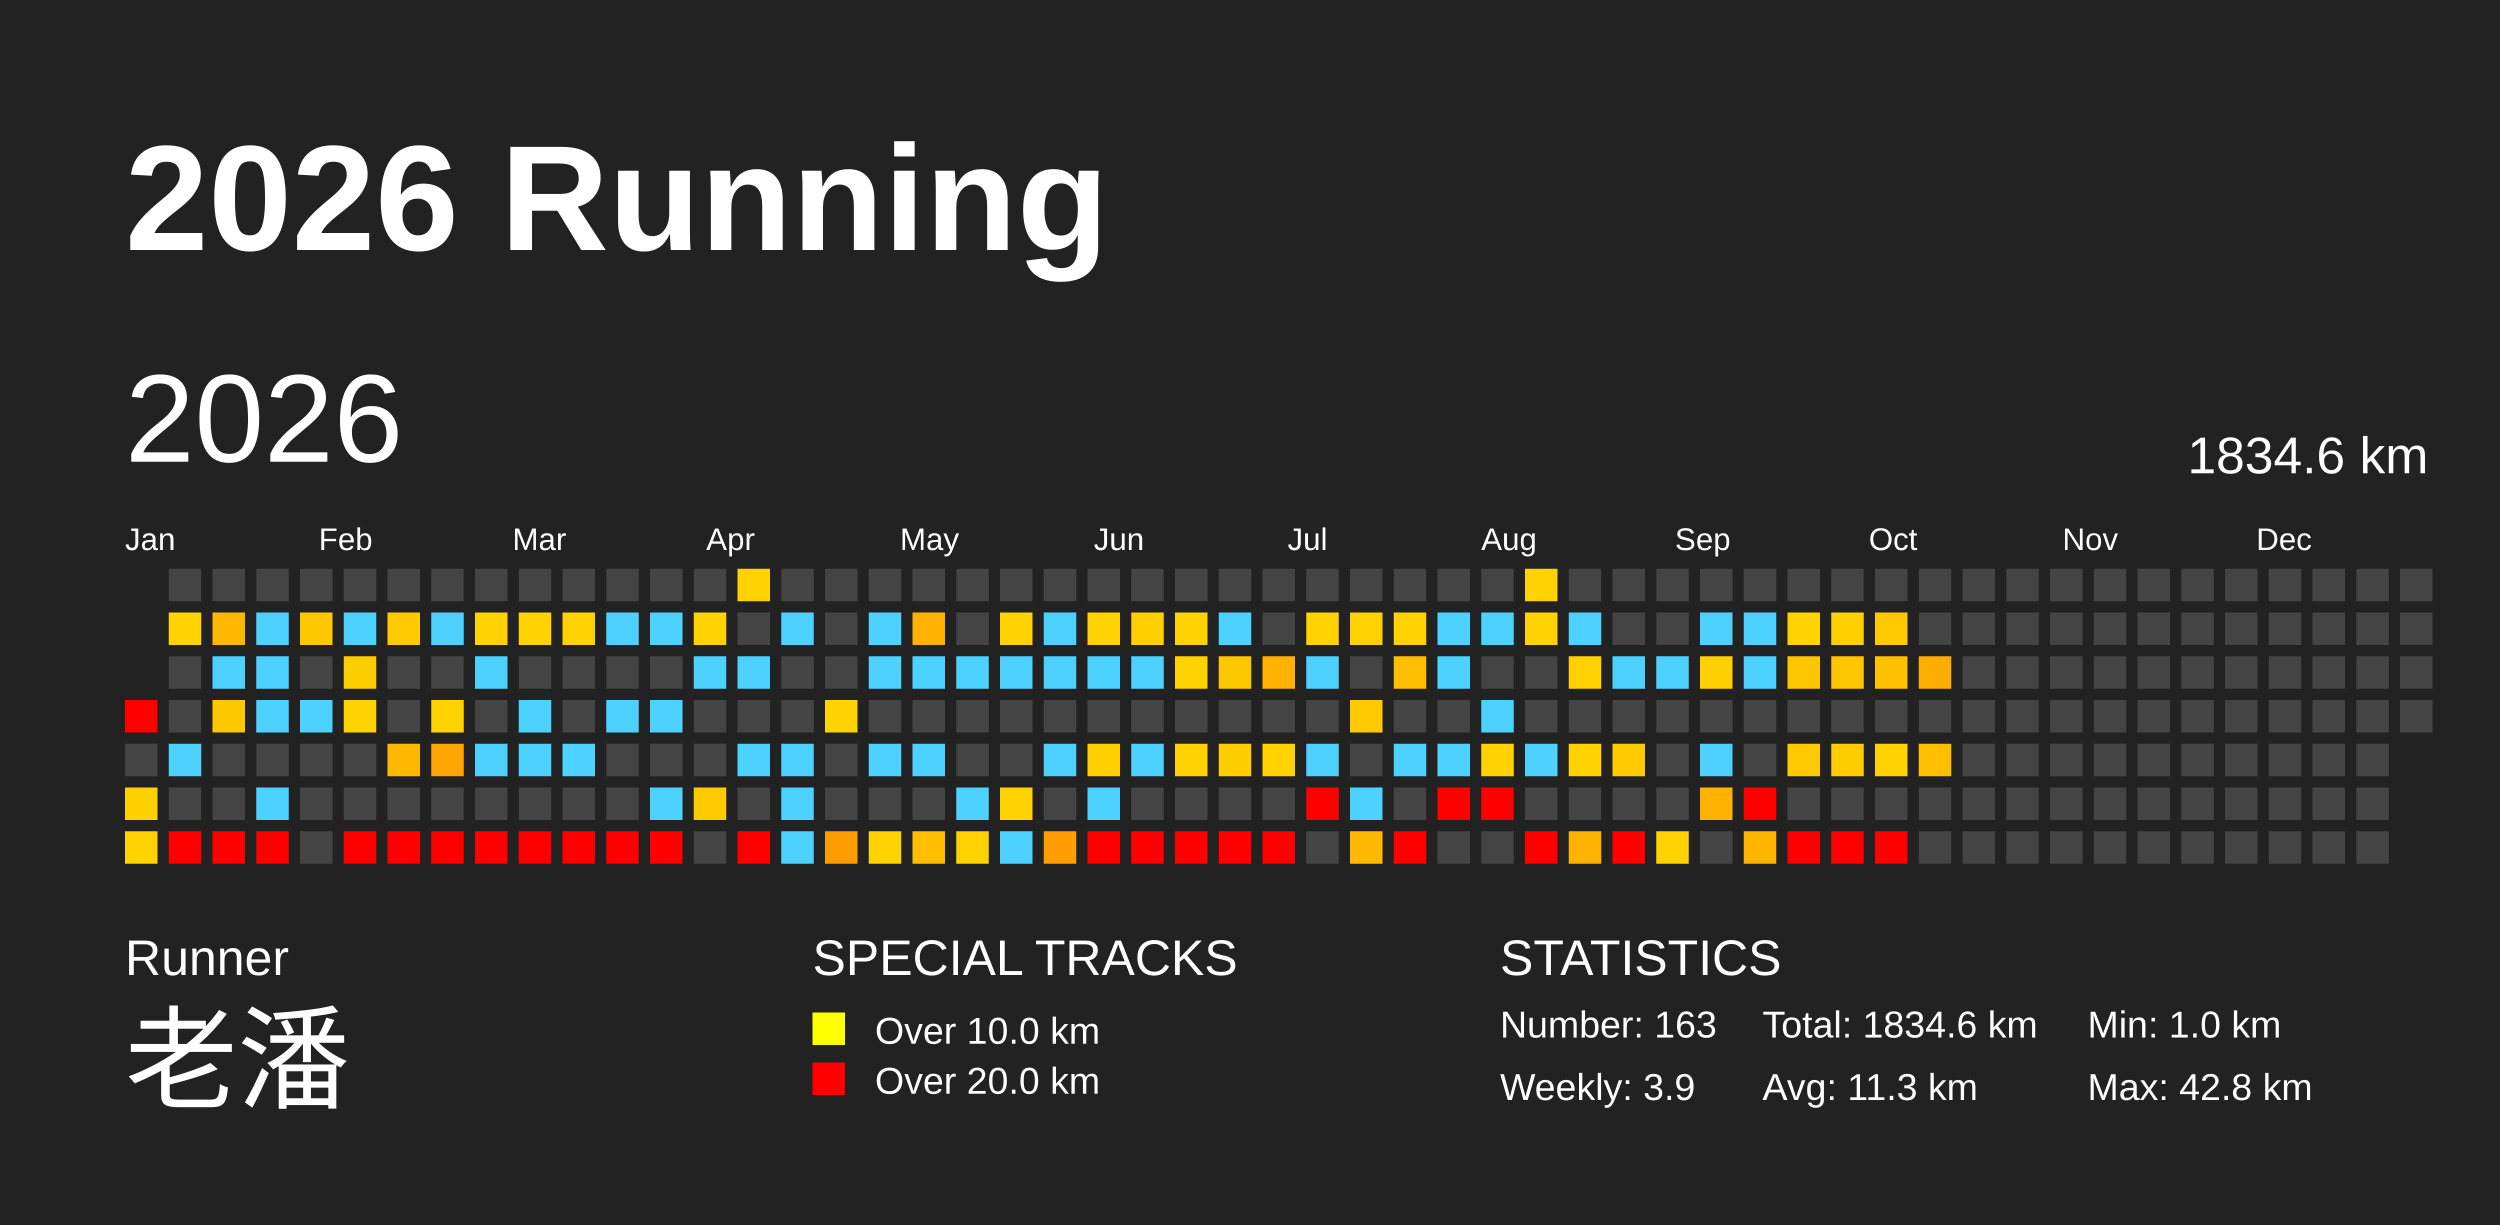
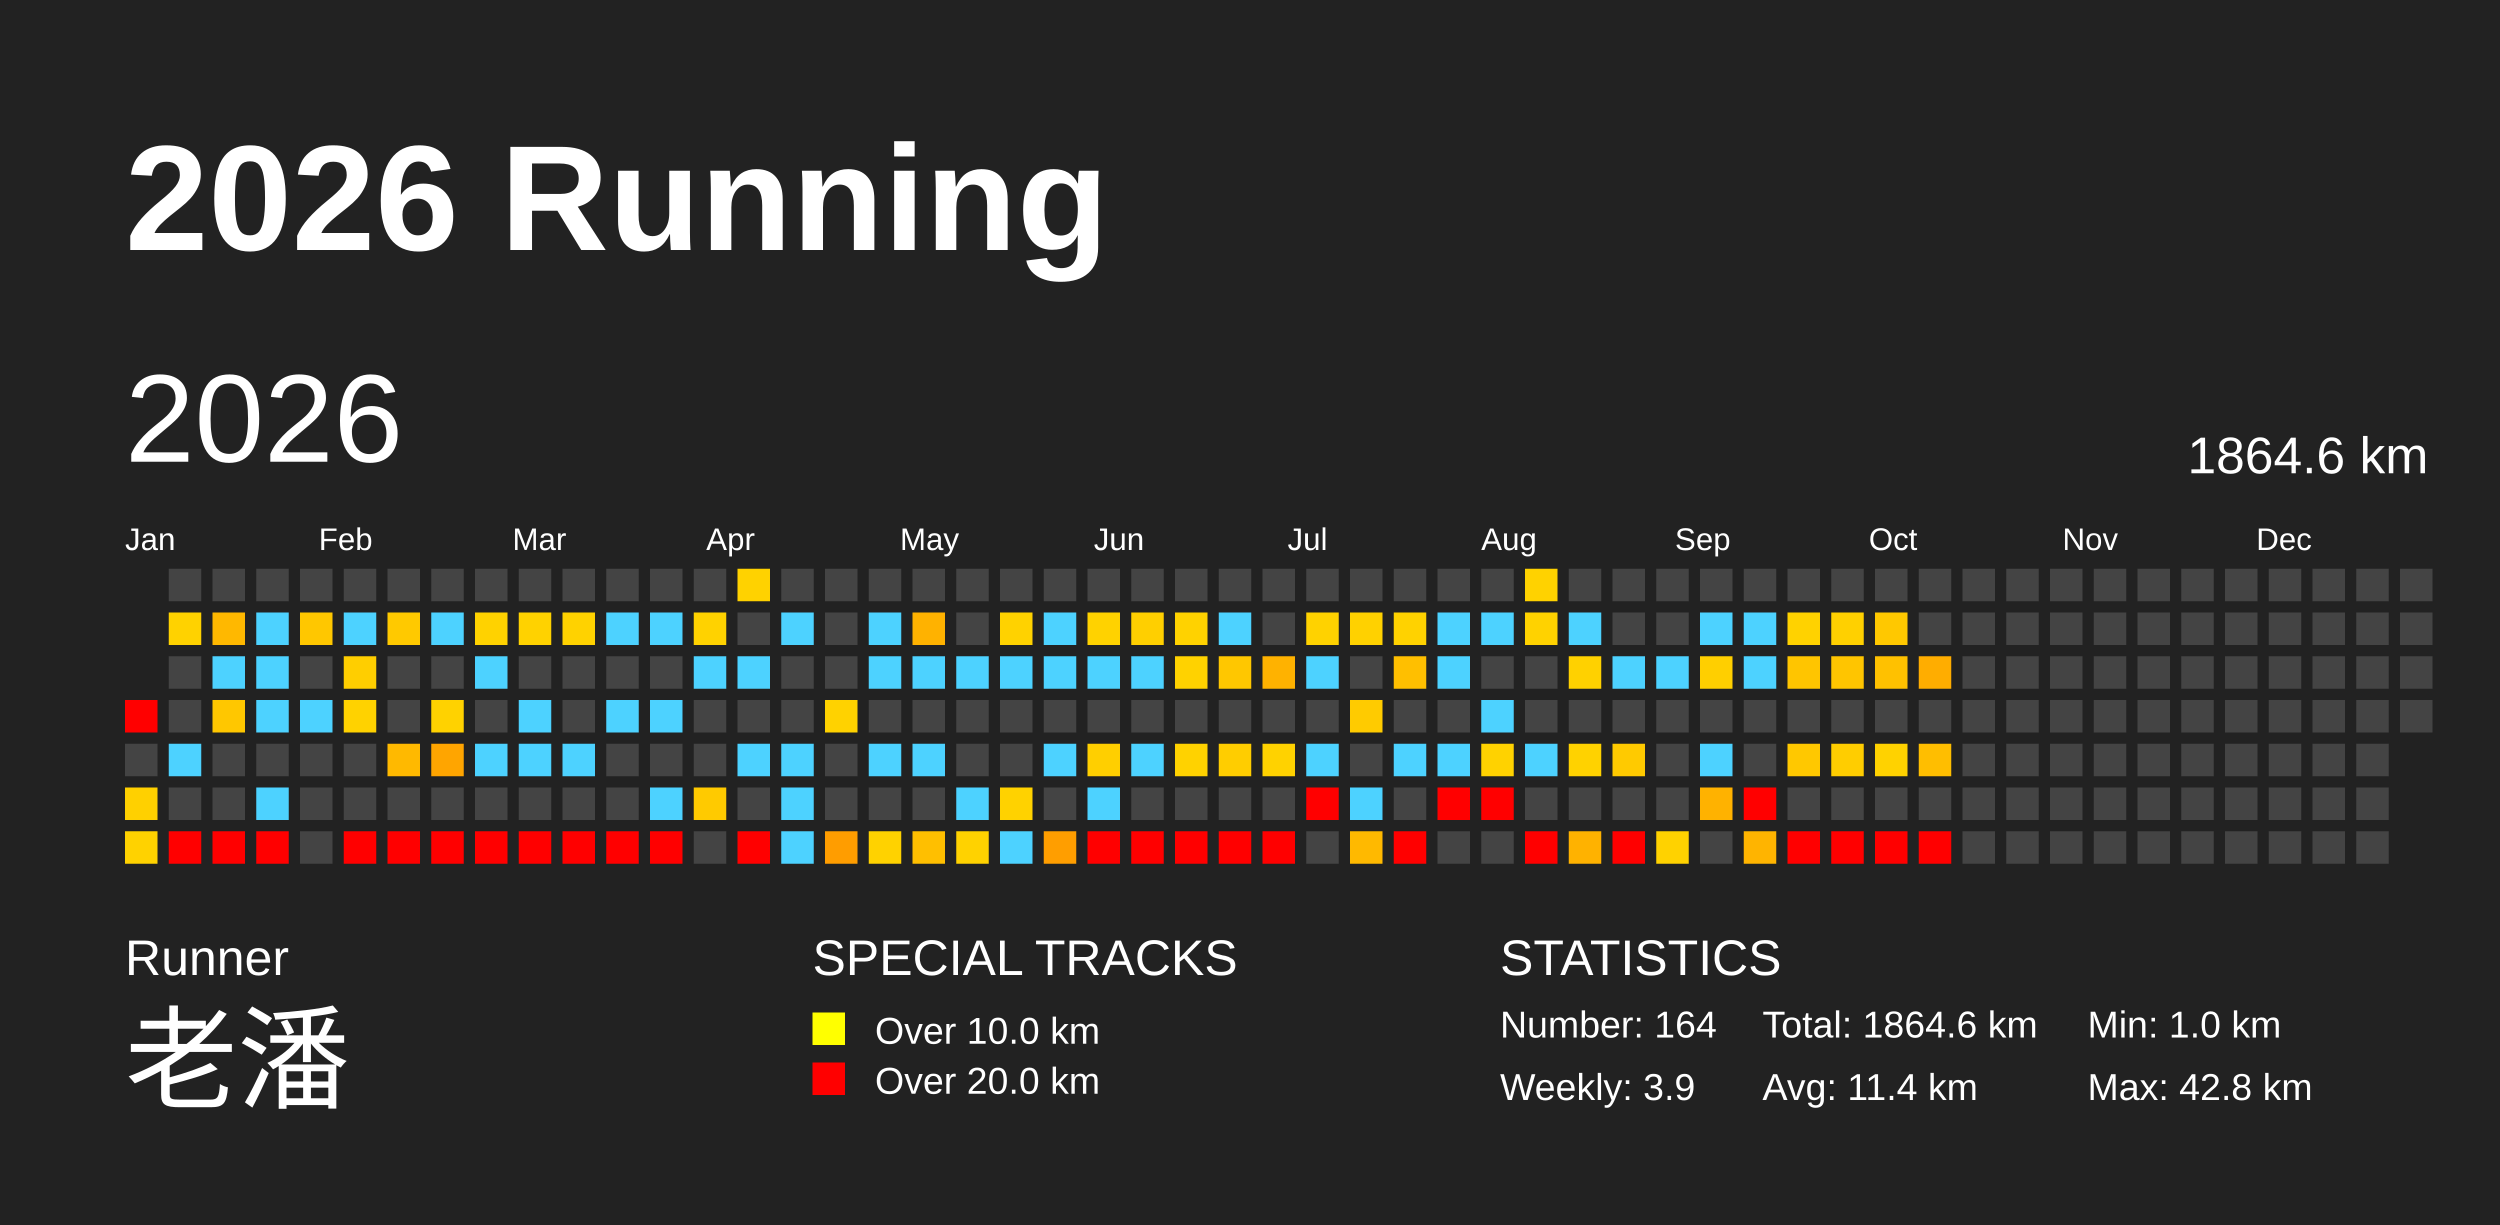
<svg xmlns="http://www.w3.org/2000/svg" baseProfile="full" height="98mm" version="1.1" viewBox="0,0,200,98" width="200mm">
  <defs />
  <rect fill="#222222" height="98" width="200" x="0" y="0" />
  <text fill="#FFFFFF" style="font-size:12px; font-family:Arial; font-weight:bold;" x="10" y="20">2026 Running</text>
  <text fill="#FFFFFF" style="font-size:4px; font-family:Arial" x="10" y="78">Runner</text>
  <text fill="#FFFFFF" style="font-size:9px; font-family:Arial" x="10" y="88">老潘</text>
  <text fill="#FFFFFF" style="font-size:4px; font-family:Arial" x="65" y="78">SPECIAL TRACKS</text>
  <rect fill="yellow" height="2.6" width="2.6" x="65" y="81" />
  <text fill="#FFFFFF" style="font-size:3px; font-family:Arial" x="70" y="83.5">Over 10.0 km</text>
  <rect fill="red" height="2.6" width="2.6" x="65" y="85" />
  <text fill="#FFFFFF" style="font-size:3px; font-family:Arial" x="70" y="87.5">Over 20.0 km</text>
  <text fill="#FFFFFF" style="font-size:4px; font-family:Arial" x="120" y="78">STATISTICS</text>
-   <text fill="#FFFFFF" style="font-size:3px; font-family:Arial" x="120" y="83">Number: 163</text>
+   <text fill="#FFFFFF" style="font-size:3px; font-family:Arial" x="120" y="83">Number: 164</text>
  <text fill="#FFFFFF" style="font-size:3px; font-family:Arial" x="120" y="88">Weekly: 3.9</text>
-   <text fill="#FFFFFF" style="font-size:3px; font-family:Arial" x="141" y="83">Total: 1834.6 km</text>
-   <text fill="#FFFFFF" style="font-size:3px; font-family:Arial" x="141" y="88">Avg: 11.3 km</text>
+   <text fill="#FFFFFF" style="font-size:3px; font-family:Arial" x="141" y="83">Total: 1864.6 km</text>
+   <text fill="#FFFFFF" style="font-size:3px; font-family:Arial" x="141" y="88">Avg: 11.4 km</text>
  <text fill="#FFFFFF" style="font-size:3px; font-family:Arial" x="167" y="83">Min: 1.0 km</text>
  <text fill="#FFFFFF" style="font-size:3px; font-family:Arial" x="167" y="88">Max: 42.8 km</text>
  <text dominant-baseline="hanging" fill="#FFFFFF" style="font-size:10.0px; font-family:Arial;" x="10" y="30">2026</text>
-   <text dominant-baseline="hanging" fill="#FFFFFF" style="font-size:4.125px; font-family:Arial;" x="175" y="35">1834.6 km</text>
+   <text dominant-baseline="hanging" fill="#FFFFFF" style="font-size:4.125px; font-family:Arial;" x="175" y="35">1864.6 km</text>
  <text fill="#FFFFFF" style="font-size:2.5px; font-family:Arial" x="10.0" y="44">Jan</text>
  <text fill="#FFFFFF" style="font-size:2.5px; font-family:Arial" x="25.5" y="44">Feb</text>
  <text fill="#FFFFFF" style="font-size:2.5px; font-family:Arial" x="41.0" y="44">Mar</text>
  <text fill="#FFFFFF" style="font-size:2.5px; font-family:Arial" x="56.5" y="44">Apr</text>
  <text fill="#FFFFFF" style="font-size:2.5px; font-family:Arial" x="72.0" y="44">May</text>
  <text fill="#FFFFFF" style="font-size:2.5px; font-family:Arial" x="87.5" y="44">Jun</text>
  <text fill="#FFFFFF" style="font-size:2.5px; font-family:Arial" x="103.0" y="44">Jul</text>
  <text fill="#FFFFFF" style="font-size:2.5px; font-family:Arial" x="118.5" y="44">Aug</text>
  <text fill="#FFFFFF" style="font-size:2.5px; font-family:Arial" x="134.0" y="44">Sep</text>
  <text fill="#FFFFFF" style="font-size:2.5px; font-family:Arial" x="149.5" y="44">Oct</text>
  <text fill="#FFFFFF" style="font-size:2.5px; font-family:Arial" x="165.0" y="44">Nov</text>
  <text fill="#FFFFFF" style="font-size:2.5px; font-family:Arial" x="180.5" y="44">Dec</text>
  <rect fill="red" height="2.6" width="2.6" x="10.0" y="56.0" />
  <rect fill="#444444" height="2.6" width="2.6" x="10.0" y="59.5" />
  <rect fill="#ffd000" height="2.6" width="2.6" x="10.0" y="63.0" />
  <rect fill="#ffd200" height="2.6" width="2.6" x="10.0" y="66.5" />
  <rect fill="#444444" height="2.6" width="2.6" x="13.5" y="45.5" />
  <rect fill="#ffd200" height="2.6" width="2.6" x="13.5" y="49.0" />
  <rect fill="#444444" height="2.6" width="2.6" x="13.5" y="52.5" />
  <rect fill="#444444" height="2.6" width="2.6" x="13.5" y="56.0" />
  <rect fill="#4dd2ff" height="2.6" width="2.6" x="13.5" y="59.5" />
  <rect fill="#444444" height="2.6" width="2.6" x="13.5" y="63.0" />
  <rect fill="red" height="2.6" width="2.6" x="13.5" y="66.5" />
  <rect fill="#444444" height="2.6" width="2.6" x="17.0" y="45.5" />
  <rect fill="#ffb800" height="2.6" width="2.6" x="17.0" y="49.0" />
  <rect fill="#4dd2ff" height="2.6" width="2.6" x="17.0" y="52.5" />
  <rect fill="#ffc700" height="2.6" width="2.6" x="17.0" y="56.0" />
  <rect fill="#444444" height="2.6" width="2.6" x="17.0" y="59.5" />
  <rect fill="#444444" height="2.6" width="2.6" x="17.0" y="63.0" />
  <rect fill="red" height="2.6" width="2.6" x="17.0" y="66.5" />
  <rect fill="#444444" height="2.6" width="2.6" x="20.5" y="45.5" />
  <rect fill="#4dd2ff" height="2.6" width="2.6" x="20.5" y="49.0" />
  <rect fill="#4dd2ff" height="2.6" width="2.6" x="20.5" y="52.5" />
  <rect fill="#4dd2ff" height="2.6" width="2.6" x="20.5" y="56.0" />
  <rect fill="#444444" height="2.6" width="2.6" x="20.5" y="59.5" />
  <rect fill="#4dd2ff" height="2.6" width="2.6" x="20.5" y="63.0" />
  <rect fill="red" height="2.6" width="2.6" x="20.5" y="66.5" />
  <rect fill="#444444" height="2.6" width="2.6" x="24.0" y="45.5" />
  <rect fill="#ffc700" height="2.6" width="2.6" x="24.0" y="49.0" />
  <rect fill="#444444" height="2.6" width="2.6" x="24.0" y="52.5" />
  <rect fill="#4dd2ff" height="2.6" width="2.6" x="24.0" y="56.0" />
  <rect fill="#444444" height="2.6" width="2.6" x="24.0" y="59.5" />
  <rect fill="#444444" height="2.6" width="2.6" x="24.0" y="63.0" />
  <rect fill="#444444" height="2.6" width="2.6" x="24.0" y="66.5" />
  <rect fill="#444444" height="2.6" width="2.6" x="27.5" y="45.5" />
  <rect fill="#4dd2ff" height="2.6" width="2.6" x="27.5" y="49.0" />
  <rect fill="#ffce00" height="2.6" width="2.6" x="27.5" y="52.5" />
  <rect fill="#ffd200" height="2.6" width="2.6" x="27.5" y="56.0" />
  <rect fill="#444444" height="2.6" width="2.6" x="27.5" y="59.5" />
  <rect fill="#444444" height="2.6" width="2.6" x="27.5" y="63.0" />
  <rect fill="red" height="2.6" width="2.6" x="27.5" y="66.5" />
  <rect fill="#444444" height="2.6" width="2.6" x="31.0" y="45.5" />
  <rect fill="#ffc900" height="2.6" width="2.6" x="31.0" y="49.0" />
  <rect fill="#444444" height="2.6" width="2.6" x="31.0" y="52.5" />
  <rect fill="#444444" height="2.6" width="2.6" x="31.0" y="56.0" />
  <rect fill="#ffb900" height="2.6" width="2.6" x="31.0" y="59.5" />
  <rect fill="#444444" height="2.6" width="2.6" x="31.0" y="63.0" />
  <rect fill="red" height="2.6" width="2.6" x="31.0" y="66.5" />
  <rect fill="#444444" height="2.6" width="2.6" x="34.5" y="45.5" />
  <rect fill="#4dd2ff" height="2.6" width="2.6" x="34.5" y="49.0" />
  <rect fill="#444444" height="2.6" width="2.6" x="34.5" y="52.5" />
  <rect fill="#ffd200" height="2.6" width="2.6" x="34.5" y="56.0" />
  <rect fill="#ffa500" height="2.6" width="2.6" x="34.5" y="59.5" />
  <rect fill="#444444" height="2.6" width="2.6" x="34.5" y="63.0" />
  <rect fill="red" height="2.6" width="2.6" x="34.5" y="66.5" />
  <rect fill="#444444" height="2.6" width="2.6" x="38.0" y="45.5" />
  <rect fill="#ffd200" height="2.6" width="2.6" x="38.0" y="49.0" />
  <rect fill="#4dd2ff" height="2.6" width="2.6" x="38.0" y="52.5" />
  <rect fill="#444444" height="2.6" width="2.6" x="38.0" y="56.0" />
  <rect fill="#4dd2ff" height="2.6" width="2.6" x="38.0" y="59.5" />
  <rect fill="#444444" height="2.6" width="2.6" x="38.0" y="63.0" />
  <rect fill="red" height="2.6" width="2.6" x="38.0" y="66.5" />
  <rect fill="#444444" height="2.6" width="2.6" x="41.5" y="45.5" />
  <rect fill="#ffd200" height="2.6" width="2.6" x="41.5" y="49.0" />
  <rect fill="#444444" height="2.6" width="2.6" x="41.5" y="52.5" />
  <rect fill="#4dd2ff" height="2.6" width="2.6" x="41.5" y="56.0" />
  <rect fill="#4dd2ff" height="2.6" width="2.6" x="41.5" y="59.5" />
  <rect fill="#444444" height="2.6" width="2.6" x="41.5" y="63.0" />
  <rect fill="red" height="2.6" width="2.6" x="41.5" y="66.5" />
  <rect fill="#444444" height="2.6" width="2.6" x="45.0" y="45.5" />
  <rect fill="#ffd200" height="2.6" width="2.6" x="45.0" y="49.0" />
  <rect fill="#444444" height="2.6" width="2.6" x="45.0" y="52.5" />
  <rect fill="#444444" height="2.6" width="2.6" x="45.0" y="56.0" />
  <rect fill="#4dd2ff" height="2.6" width="2.6" x="45.0" y="59.5" />
  <rect fill="#444444" height="2.6" width="2.6" x="45.0" y="63.0" />
  <rect fill="red" height="2.6" width="2.6" x="45.0" y="66.5" />
  <rect fill="#444444" height="2.6" width="2.6" x="48.5" y="45.5" />
  <rect fill="#4dd2ff" height="2.6" width="2.6" x="48.5" y="49.0" />
  <rect fill="#444444" height="2.6" width="2.6" x="48.5" y="52.5" />
  <rect fill="#4dd2ff" height="2.6" width="2.6" x="48.5" y="56.0" />
  <rect fill="#444444" height="2.6" width="2.6" x="48.5" y="59.5" />
  <rect fill="#444444" height="2.6" width="2.6" x="48.5" y="63.0" />
  <rect fill="red" height="2.6" width="2.6" x="48.5" y="66.5" />
  <rect fill="#444444" height="2.6" width="2.6" x="52.0" y="45.5" />
  <rect fill="#4dd2ff" height="2.6" width="2.6" x="52.0" y="49.0" />
  <rect fill="#444444" height="2.6" width="2.6" x="52.0" y="52.5" />
  <rect fill="#4dd2ff" height="2.6" width="2.6" x="52.0" y="56.0" />
  <rect fill="#444444" height="2.6" width="2.6" x="52.0" y="59.5" />
  <rect fill="#4dd2ff" height="2.6" width="2.6" x="52.0" y="63.0" />
  <rect fill="red" height="2.6" width="2.6" x="52.0" y="66.5" />
  <rect fill="#444444" height="2.6" width="2.6" x="55.5" y="45.5" />
  <rect fill="#ffd200" height="2.6" width="2.6" x="55.5" y="49.0" />
  <rect fill="#4dd2ff" height="2.6" width="2.6" x="55.5" y="52.5" />
  <rect fill="#444444" height="2.6" width="2.6" x="55.5" y="56.0" />
  <rect fill="#444444" height="2.6" width="2.6" x="55.5" y="59.5" />
  <rect fill="#ffca00" height="2.6" width="2.6" x="55.5" y="63.0" />
  <rect fill="#444444" height="2.6" width="2.6" x="55.5" y="66.5" />
  <rect fill="#ffd200" height="2.6" width="2.6" x="59.0" y="45.5" />
  <rect fill="#444444" height="2.6" width="2.6" x="59.0" y="49.0" />
  <rect fill="#4dd2ff" height="2.6" width="2.6" x="59.0" y="52.5" />
  <rect fill="#444444" height="2.6" width="2.6" x="59.0" y="56.0" />
  <rect fill="#4dd2ff" height="2.6" width="2.6" x="59.0" y="59.5" />
  <rect fill="#444444" height="2.6" width="2.6" x="59.0" y="63.0" />
  <rect fill="red" height="2.6" width="2.6" x="59.0" y="66.5" />
  <rect fill="#444444" height="2.6" width="2.6" x="62.5" y="45.5" />
  <rect fill="#4dd2ff" height="2.6" width="2.6" x="62.5" y="49.0" />
  <rect fill="#444444" height="2.6" width="2.6" x="62.5" y="52.5" />
  <rect fill="#444444" height="2.6" width="2.6" x="62.5" y="56.0" />
  <rect fill="#4dd2ff" height="2.6" width="2.6" x="62.5" y="59.5" />
  <rect fill="#4dd2ff" height="2.6" width="2.6" x="62.5" y="63.0" />
  <rect fill="#4dd2ff" height="2.6" width="2.6" x="62.5" y="66.5" />
  <rect fill="#444444" height="2.6" width="2.6" x="66.0" y="45.5" />
  <rect fill="#444444" height="2.6" width="2.6" x="66.0" y="49.0" />
  <rect fill="#444444" height="2.6" width="2.6" x="66.0" y="52.5" />
  <rect fill="#ffd200" height="2.6" width="2.6" x="66.0" y="56.0" />
  <rect fill="#444444" height="2.6" width="2.6" x="66.0" y="59.5" />
  <rect fill="#444444" height="2.6" width="2.6" x="66.0" y="63.0" />
  <rect fill="#ff9d00" height="2.6" width="2.6" x="66.0" y="66.5" />
  <rect fill="#444444" height="2.6" width="2.6" x="69.5" y="45.5" />
  <rect fill="#4dd2ff" height="2.6" width="2.6" x="69.5" y="49.0" />
  <rect fill="#4dd2ff" height="2.6" width="2.6" x="69.5" y="52.5" />
  <rect fill="#444444" height="2.6" width="2.6" x="69.5" y="56.0" />
  <rect fill="#4dd2ff" height="2.6" width="2.6" x="69.5" y="59.5" />
  <rect fill="#444444" height="2.6" width="2.6" x="69.5" y="63.0" />
  <rect fill="#ffd200" height="2.6" width="2.6" x="69.5" y="66.5" />
  <rect fill="#444444" height="2.6" width="2.6" x="73.0" y="45.5" />
  <rect fill="#ffb200" height="2.6" width="2.6" x="73.0" y="49.0" />
  <rect fill="#4dd2ff" height="2.6" width="2.6" x="73.0" y="52.5" />
  <rect fill="#444444" height="2.6" width="2.6" x="73.0" y="56.0" />
  <rect fill="#4dd2ff" height="2.6" width="2.6" x="73.0" y="59.5" />
  <rect fill="#444444" height="2.6" width="2.6" x="73.0" y="63.0" />
  <rect fill="#ffbf00" height="2.6" width="2.6" x="73.0" y="66.5" />
  <rect fill="#444444" height="2.6" width="2.6" x="76.5" y="45.5" />
  <rect fill="#444444" height="2.6" width="2.6" x="76.5" y="49.0" />
  <rect fill="#4dd2ff" height="2.6" width="2.6" x="76.5" y="52.5" />
  <rect fill="#444444" height="2.6" width="2.6" x="76.5" y="56.0" />
  <rect fill="#444444" height="2.6" width="2.6" x="76.5" y="59.5" />
  <rect fill="#4dd2ff" height="2.6" width="2.6" x="76.5" y="63.0" />
  <rect fill="#ffd200" height="2.6" width="2.6" x="76.5" y="66.5" />
  <rect fill="#444444" height="2.6" width="2.6" x="80.0" y="45.5" />
  <rect fill="#ffd200" height="2.6" width="2.6" x="80.0" y="49.0" />
  <rect fill="#4dd2ff" height="2.6" width="2.6" x="80.0" y="52.5" />
  <rect fill="#444444" height="2.6" width="2.6" x="80.0" y="56.0" />
  <rect fill="#444444" height="2.6" width="2.6" x="80.0" y="59.5" />
  <rect fill="#ffd200" height="2.6" width="2.6" x="80.0" y="63.0" />
  <rect fill="#4dd2ff" height="2.6" width="2.6" x="80.0" y="66.5" />
  <rect fill="#444444" height="2.6" width="2.6" x="83.5" y="45.5" />
  <rect fill="#4dd2ff" height="2.6" width="2.6" x="83.5" y="49.0" />
  <rect fill="#4dd2ff" height="2.6" width="2.6" x="83.5" y="52.5" />
  <rect fill="#444444" height="2.6" width="2.6" x="83.5" y="56.0" />
  <rect fill="#4dd2ff" height="2.6" width="2.6" x="83.5" y="59.5" />
  <rect fill="#444444" height="2.6" width="2.6" x="83.5" y="63.0" />
  <rect fill="#ff9e00" height="2.6" width="2.6" x="83.5" y="66.5" />
  <rect fill="#444444" height="2.6" width="2.6" x="87.0" y="45.5" />
  <rect fill="#ffd200" height="2.6" width="2.6" x="87.0" y="49.0" />
  <rect fill="#4dd2ff" height="2.6" width="2.6" x="87.0" y="52.5" />
  <rect fill="#444444" height="2.6" width="2.6" x="87.0" y="56.0" />
  <rect fill="#ffcf00" height="2.6" width="2.6" x="87.0" y="59.5" />
  <rect fill="#4dd2ff" height="2.6" width="2.6" x="87.0" y="63.0" />
  <rect fill="red" height="2.6" width="2.6" x="87.0" y="66.5" />
  <rect fill="#444444" height="2.6" width="2.6" x="90.5" y="45.5" />
  <rect fill="#ffcf00" height="2.6" width="2.6" x="90.5" y="49.0" />
  <rect fill="#4dd2ff" height="2.6" width="2.6" x="90.5" y="52.5" />
  <rect fill="#444444" height="2.6" width="2.6" x="90.5" y="56.0" />
  <rect fill="#4dd2ff" height="2.6" width="2.6" x="90.5" y="59.5" />
  <rect fill="#444444" height="2.6" width="2.6" x="90.5" y="63.0" />
  <rect fill="red" height="2.6" width="2.6" x="90.5" y="66.5" />
  <rect fill="#444444" height="2.6" width="2.6" x="94.0" y="45.5" />
  <rect fill="#ffd200" height="2.6" width="2.6" x="94.0" y="49.0" />
  <rect fill="#ffd200" height="2.6" width="2.6" x="94.0" y="52.5" />
  <rect fill="#444444" height="2.6" width="2.6" x="94.0" y="56.0" />
  <rect fill="#ffd200" height="2.6" width="2.6" x="94.0" y="59.5" />
  <rect fill="#444444" height="2.6" width="2.6" x="94.0" y="63.0" />
  <rect fill="red" height="2.6" width="2.6" x="94.0" y="66.5" />
  <rect fill="#444444" height="2.6" width="2.6" x="97.5" y="45.5" />
  <rect fill="#4dd2ff" height="2.6" width="2.6" x="97.5" y="49.0" />
  <rect fill="#ffc700" height="2.6" width="2.6" x="97.5" y="52.5" />
  <rect fill="#444444" height="2.6" width="2.6" x="97.5" y="56.0" />
  <rect fill="#ffcd00" height="2.6" width="2.6" x="97.5" y="59.5" />
  <rect fill="#444444" height="2.6" width="2.6" x="97.5" y="63.0" />
  <rect fill="red" height="2.6" width="2.6" x="97.5" y="66.5" />
  <rect fill="#444444" height="2.6" width="2.6" x="101.0" y="45.5" />
  <rect fill="#444444" height="2.6" width="2.6" x="101.0" y="49.0" />
  <rect fill="#ffb200" height="2.6" width="2.6" x="101.0" y="52.5" />
  <rect fill="#444444" height="2.6" width="2.6" x="101.0" y="56.0" />
  <rect fill="#ffd200" height="2.6" width="2.6" x="101.0" y="59.5" />
  <rect fill="#444444" height="2.6" width="2.6" x="101.0" y="63.0" />
  <rect fill="red" height="2.6" width="2.6" x="101.0" y="66.5" />
  <rect fill="#444444" height="2.6" width="2.6" x="104.5" y="45.5" />
  <rect fill="#ffd200" height="2.6" width="2.6" x="104.5" y="49.0" />
  <rect fill="#4dd2ff" height="2.6" width="2.6" x="104.5" y="52.5" />
  <rect fill="#444444" height="2.6" width="2.6" x="104.5" y="56.0" />
  <rect fill="#4dd2ff" height="2.6" width="2.6" x="104.5" y="59.5" />
  <rect fill="red" height="2.6" width="2.6" x="104.5" y="63.0" />
  <rect fill="#444444" height="2.6" width="2.6" x="104.5" y="66.5" />
  <rect fill="#444444" height="2.6" width="2.6" x="108.0" y="45.5" />
  <rect fill="#ffd100" height="2.6" width="2.6" x="108.0" y="49.0" />
  <rect fill="#444444" height="2.6" width="2.6" x="108.0" y="52.5" />
  <rect fill="#ffcb00" height="2.6" width="2.6" x="108.0" y="56.0" />
  <rect fill="#444444" height="2.6" width="2.6" x="108.0" y="59.5" />
  <rect fill="#4dd2ff" height="2.6" width="2.6" x="108.0" y="63.0" />
  <rect fill="#ffb900" height="2.6" width="2.6" x="108.0" y="66.5" />
  <rect fill="#444444" height="2.6" width="2.6" x="111.5" y="45.5" />
  <rect fill="#ffd200" height="2.6" width="2.6" x="111.5" y="49.0" />
  <rect fill="#ffbf00" height="2.6" width="2.6" x="111.5" y="52.5" />
  <rect fill="#444444" height="2.6" width="2.6" x="111.5" y="56.0" />
  <rect fill="#4dd2ff" height="2.6" width="2.6" x="111.5" y="59.5" />
  <rect fill="#444444" height="2.6" width="2.6" x="111.5" y="63.0" />
  <rect fill="red" height="2.6" width="2.6" x="111.5" y="66.5" />
  <rect fill="#444444" height="2.6" width="2.6" x="115.0" y="45.5" />
  <rect fill="#4dd2ff" height="2.6" width="2.6" x="115.0" y="49.0" />
  <rect fill="#4dd2ff" height="2.6" width="2.6" x="115.0" y="52.5" />
  <rect fill="#444444" height="2.6" width="2.6" x="115.0" y="56.0" />
  <rect fill="#4dd2ff" height="2.6" width="2.6" x="115.0" y="59.5" />
  <rect fill="red" height="2.6" width="2.6" x="115.0" y="63.0" />
  <rect fill="#444444" height="2.6" width="2.6" x="115.0" y="66.5" />
  <rect fill="#444444" height="2.6" width="2.6" x="118.5" y="45.5" />
  <rect fill="#4dd2ff" height="2.6" width="2.6" x="118.5" y="49.0" />
  <rect fill="#444444" height="2.6" width="2.6" x="118.5" y="52.5" />
  <rect fill="#4dd2ff" height="2.6" width="2.6" x="118.5" y="56.0" />
  <rect fill="#ffd200" height="2.6" width="2.6" x="118.5" y="59.5" />
  <rect fill="red" height="2.6" width="2.6" x="118.5" y="63.0" />
  <rect fill="#444444" height="2.6" width="2.6" x="118.5" y="66.5" />
  <rect fill="#ffd200" height="2.6" width="2.6" x="122.0" y="45.5" />
  <rect fill="#ffd200" height="2.6" width="2.6" x="122.0" y="49.0" />
  <rect fill="#444444" height="2.6" width="2.6" x="122.0" y="52.5" />
  <rect fill="#444444" height="2.6" width="2.6" x="122.0" y="56.0" />
  <rect fill="#4dd2ff" height="2.6" width="2.6" x="122.0" y="59.5" />
  <rect fill="#444444" height="2.6" width="2.6" x="122.0" y="63.0" />
  <rect fill="red" height="2.6" width="2.6" x="122.0" y="66.5" />
  <rect fill="#444444" height="2.6" width="2.6" x="125.5" y="45.5" />
  <rect fill="#4dd2ff" height="2.6" width="2.6" x="125.5" y="49.0" />
  <rect fill="#ffd100" height="2.6" width="2.6" x="125.5" y="52.5" />
  <rect fill="#444444" height="2.6" width="2.6" x="125.5" y="56.0" />
  <rect fill="#ffd200" height="2.6" width="2.6" x="125.5" y="59.5" />
  <rect fill="#444444" height="2.6" width="2.6" x="125.5" y="63.0" />
  <rect fill="#ffb200" height="2.6" width="2.6" x="125.5" y="66.5" />
  <rect fill="#444444" height="2.6" width="2.6" x="129.0" y="45.5" />
  <rect fill="#444444" height="2.6" width="2.6" x="129.0" y="49.0" />
  <rect fill="#4dd2ff" height="2.6" width="2.6" x="129.0" y="52.5" />
  <rect fill="#444444" height="2.6" width="2.6" x="129.0" y="56.0" />
  <rect fill="#ffca00" height="2.6" width="2.6" x="129.0" y="59.5" />
  <rect fill="#444444" height="2.6" width="2.6" x="129.0" y="63.0" />
  <rect fill="red" height="2.6" width="2.6" x="129.0" y="66.5" />
  <rect fill="#444444" height="2.6" width="2.6" x="132.5" y="45.5" />
  <rect fill="#444444" height="2.6" width="2.6" x="132.5" y="49.0" />
  <rect fill="#4dd2ff" height="2.6" width="2.6" x="132.5" y="52.5" />
  <rect fill="#444444" height="2.6" width="2.6" x="132.5" y="56.0" />
  <rect fill="#444444" height="2.6" width="2.6" x="132.5" y="59.5" />
  <rect fill="#444444" height="2.6" width="2.6" x="132.5" y="63.0" />
  <rect fill="#ffd200" height="2.6" width="2.6" x="132.5" y="66.5" />
  <rect fill="#444444" height="2.6" width="2.6" x="136.0" y="45.5" />
  <rect fill="#4dd2ff" height="2.6" width="2.6" x="136.0" y="49.0" />
  <rect fill="#ffcf00" height="2.6" width="2.6" x="136.0" y="52.5" />
  <rect fill="#444444" height="2.6" width="2.6" x="136.0" y="56.0" />
  <rect fill="#4dd2ff" height="2.6" width="2.6" x="136.0" y="59.5" />
  <rect fill="#ffb200" height="2.6" width="2.6" x="136.0" y="63.0" />
  <rect fill="#444444" height="2.6" width="2.6" x="136.0" y="66.5" />
  <rect fill="#444444" height="2.6" width="2.6" x="139.5" y="45.5" />
  <rect fill="#4dd2ff" height="2.6" width="2.6" x="139.5" y="49.0" />
  <rect fill="#4dd2ff" height="2.6" width="2.6" x="139.5" y="52.5" />
  <rect fill="#444444" height="2.6" width="2.6" x="139.5" y="56.0" />
  <rect fill="#444444" height="2.6" width="2.6" x="139.5" y="59.5" />
  <rect fill="red" height="2.6" width="2.6" x="139.5" y="63.0" />
  <rect fill="#ffb400" height="2.6" width="2.6" x="139.5" y="66.5" />
  <rect fill="#444444" height="2.6" width="2.6" x="143.0" y="45.5" />
  <rect fill="#ffd200" height="2.6" width="2.6" x="143.0" y="49.0" />
  <rect fill="#ffc500" height="2.6" width="2.6" x="143.0" y="52.5" />
  <rect fill="#444444" height="2.6" width="2.6" x="143.0" y="56.0" />
  <rect fill="#ffc800" height="2.6" width="2.6" x="143.0" y="59.5" />
  <rect fill="#444444" height="2.6" width="2.6" x="143.0" y="63.0" />
  <rect fill="red" height="2.6" width="2.6" x="143.0" y="66.5" />
  <rect fill="#444444" height="2.6" width="2.6" x="146.5" y="45.5" />
  <rect fill="#ffd000" height="2.6" width="2.6" x="146.5" y="49.0" />
  <rect fill="#ffc500" height="2.6" width="2.6" x="146.5" y="52.5" />
  <rect fill="#444444" height="2.6" width="2.6" x="146.5" y="56.0" />
  <rect fill="#ffcd00" height="2.6" width="2.6" x="146.5" y="59.5" />
  <rect fill="#444444" height="2.6" width="2.6" x="146.5" y="63.0" />
  <rect fill="red" height="2.6" width="2.6" x="146.5" y="66.5" />
  <rect fill="#444444" height="2.6" width="2.6" x="150.0" y="45.5" />
  <rect fill="#ffc800" height="2.6" width="2.6" x="150.0" y="49.0" />
  <rect fill="#ffc100" height="2.6" width="2.6" x="150.0" y="52.5" />
  <rect fill="#444444" height="2.6" width="2.6" x="150.0" y="56.0" />
  <rect fill="#ffd200" height="2.6" width="2.6" x="150.0" y="59.5" />
  <rect fill="#444444" height="2.6" width="2.6" x="150.0" y="63.0" />
  <rect fill="red" height="2.6" width="2.6" x="150.0" y="66.5" />
  <rect fill="#444444" height="2.6" width="2.6" x="153.5" y="45.5" />
  <rect fill="#444444" height="2.6" width="2.6" x="153.5" y="49.0" />
  <rect fill="#ffad00" height="2.6" width="2.6" x="153.5" y="52.5" />
  <rect fill="#444444" height="2.6" width="2.6" x="153.5" y="56.0" />
  <rect fill="#ffbe00" height="2.6" width="2.6" x="153.5" y="59.5" />
  <rect fill="#444444" height="2.6" width="2.6" x="153.5" y="63.0" />
-   <rect fill="#444444" height="2.6" width="2.6" x="153.5" y="66.5" />
+   <rect fill="red" height="2.6" width="2.6" x="153.5" y="66.5" />
  <rect fill="#444444" height="2.6" width="2.6" x="157.0" y="45.5" />
  <rect fill="#444444" height="2.6" width="2.6" x="157.0" y="49.0" />
  <rect fill="#444444" height="2.6" width="2.6" x="157.0" y="52.5" />
  <rect fill="#444444" height="2.6" width="2.6" x="157.0" y="56.0" />
  <rect fill="#444444" height="2.6" width="2.6" x="157.0" y="59.5" />
  <rect fill="#444444" height="2.6" width="2.6" x="157.0" y="63.0" />
  <rect fill="#444444" height="2.6" width="2.6" x="157.0" y="66.5" />
  <rect fill="#444444" height="2.6" width="2.6" x="160.5" y="45.5" />
  <rect fill="#444444" height="2.6" width="2.6" x="160.5" y="49.0" />
  <rect fill="#444444" height="2.6" width="2.6" x="160.5" y="52.5" />
  <rect fill="#444444" height="2.6" width="2.6" x="160.5" y="56.0" />
  <rect fill="#444444" height="2.6" width="2.6" x="160.5" y="59.5" />
  <rect fill="#444444" height="2.6" width="2.6" x="160.5" y="63.0" />
  <rect fill="#444444" height="2.6" width="2.6" x="160.5" y="66.5" />
  <rect fill="#444444" height="2.6" width="2.6" x="164.0" y="45.5" />
  <rect fill="#444444" height="2.6" width="2.6" x="164.0" y="49.0" />
  <rect fill="#444444" height="2.6" width="2.6" x="164.0" y="52.5" />
  <rect fill="#444444" height="2.6" width="2.6" x="164.0" y="56.0" />
  <rect fill="#444444" height="2.6" width="2.6" x="164.0" y="59.5" />
  <rect fill="#444444" height="2.6" width="2.6" x="164.0" y="63.0" />
  <rect fill="#444444" height="2.6" width="2.6" x="164.0" y="66.5" />
  <rect fill="#444444" height="2.6" width="2.6" x="167.5" y="45.5" />
  <rect fill="#444444" height="2.6" width="2.6" x="167.5" y="49.0" />
  <rect fill="#444444" height="2.6" width="2.6" x="167.5" y="52.5" />
  <rect fill="#444444" height="2.6" width="2.6" x="167.5" y="56.0" />
  <rect fill="#444444" height="2.6" width="2.6" x="167.5" y="59.5" />
  <rect fill="#444444" height="2.6" width="2.6" x="167.5" y="63.0" />
  <rect fill="#444444" height="2.6" width="2.6" x="167.5" y="66.5" />
  <rect fill="#444444" height="2.6" width="2.6" x="171.0" y="45.5" />
  <rect fill="#444444" height="2.6" width="2.6" x="171.0" y="49.0" />
  <rect fill="#444444" height="2.6" width="2.6" x="171.0" y="52.5" />
  <rect fill="#444444" height="2.6" width="2.6" x="171.0" y="56.0" />
  <rect fill="#444444" height="2.6" width="2.6" x="171.0" y="59.5" />
  <rect fill="#444444" height="2.6" width="2.6" x="171.0" y="63.0" />
  <rect fill="#444444" height="2.6" width="2.6" x="171.0" y="66.5" />
  <rect fill="#444444" height="2.6" width="2.6" x="174.5" y="45.5" />
  <rect fill="#444444" height="2.6" width="2.6" x="174.5" y="49.0" />
  <rect fill="#444444" height="2.6" width="2.6" x="174.5" y="52.5" />
  <rect fill="#444444" height="2.6" width="2.6" x="174.5" y="56.0" />
  <rect fill="#444444" height="2.6" width="2.6" x="174.5" y="59.5" />
  <rect fill="#444444" height="2.6" width="2.6" x="174.5" y="63.0" />
  <rect fill="#444444" height="2.6" width="2.6" x="174.5" y="66.5" />
  <rect fill="#444444" height="2.6" width="2.6" x="178.0" y="45.5" />
  <rect fill="#444444" height="2.6" width="2.6" x="178.0" y="49.0" />
  <rect fill="#444444" height="2.6" width="2.6" x="178.0" y="52.5" />
  <rect fill="#444444" height="2.6" width="2.6" x="178.0" y="56.0" />
  <rect fill="#444444" height="2.6" width="2.6" x="178.0" y="59.5" />
  <rect fill="#444444" height="2.6" width="2.6" x="178.0" y="63.0" />
  <rect fill="#444444" height="2.6" width="2.6" x="178.0" y="66.5" />
  <rect fill="#444444" height="2.6" width="2.6" x="181.5" y="45.5" />
  <rect fill="#444444" height="2.6" width="2.6" x="181.5" y="49.0" />
  <rect fill="#444444" height="2.6" width="2.6" x="181.5" y="52.5" />
  <rect fill="#444444" height="2.6" width="2.6" x="181.5" y="56.0" />
  <rect fill="#444444" height="2.6" width="2.6" x="181.5" y="59.5" />
  <rect fill="#444444" height="2.6" width="2.6" x="181.5" y="63.0" />
  <rect fill="#444444" height="2.6" width="2.6" x="181.5" y="66.5" />
  <rect fill="#444444" height="2.6" width="2.6" x="185.0" y="45.5" />
  <rect fill="#444444" height="2.6" width="2.6" x="185.0" y="49.0" />
  <rect fill="#444444" height="2.6" width="2.6" x="185.0" y="52.5" />
  <rect fill="#444444" height="2.6" width="2.6" x="185.0" y="56.0" />
  <rect fill="#444444" height="2.6" width="2.6" x="185.0" y="59.5" />
  <rect fill="#444444" height="2.6" width="2.6" x="185.0" y="63.0" />
  <rect fill="#444444" height="2.6" width="2.6" x="185.0" y="66.5" />
  <rect fill="#444444" height="2.6" width="2.6" x="188.5" y="45.5" />
  <rect fill="#444444" height="2.6" width="2.6" x="188.5" y="49.0" />
  <rect fill="#444444" height="2.6" width="2.6" x="188.5" y="52.5" />
  <rect fill="#444444" height="2.6" width="2.6" x="188.5" y="56.0" />
  <rect fill="#444444" height="2.6" width="2.6" x="188.5" y="59.5" />
  <rect fill="#444444" height="2.6" width="2.6" x="188.5" y="63.0" />
  <rect fill="#444444" height="2.6" width="2.6" x="188.5" y="66.5" />
  <rect fill="#444444" height="2.6" width="2.6" x="192.0" y="45.5" />
  <rect fill="#444444" height="2.6" width="2.6" x="192.0" y="49.0" />
  <rect fill="#444444" height="2.6" width="2.6" x="192.0" y="52.5" />
  <rect fill="#444444" height="2.6" width="2.6" x="192.0" y="56.0" />
</svg>
